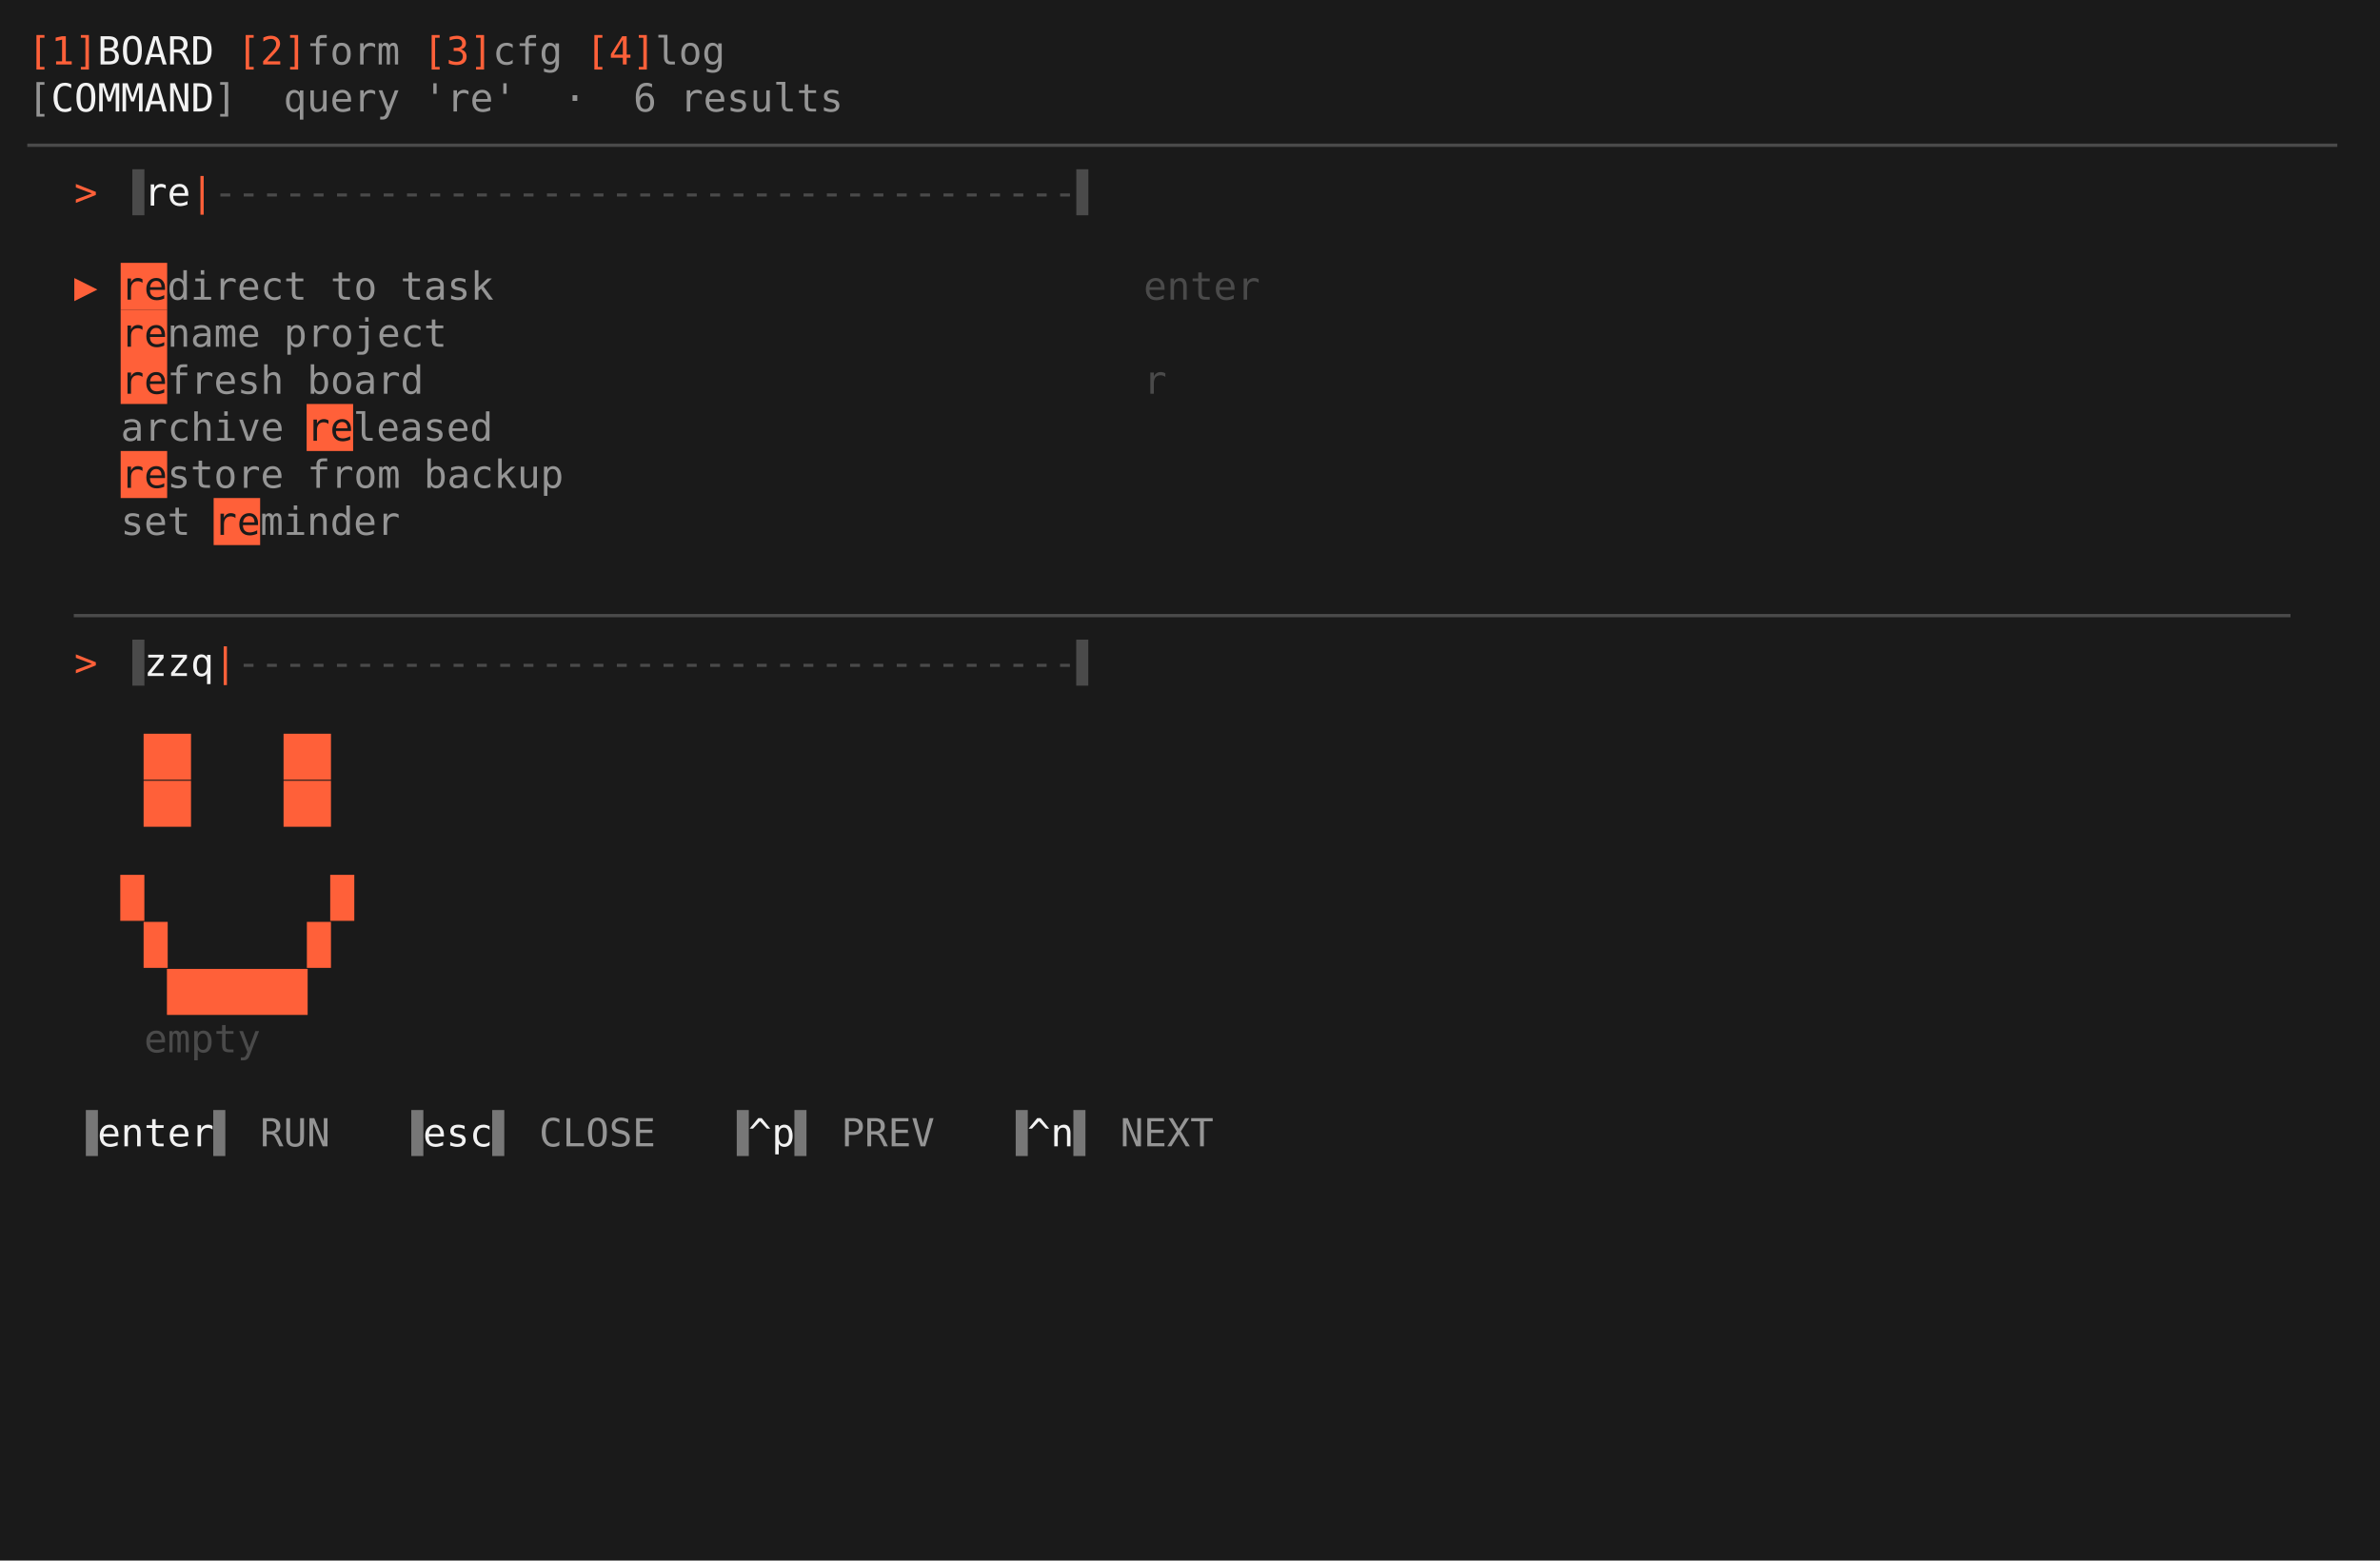
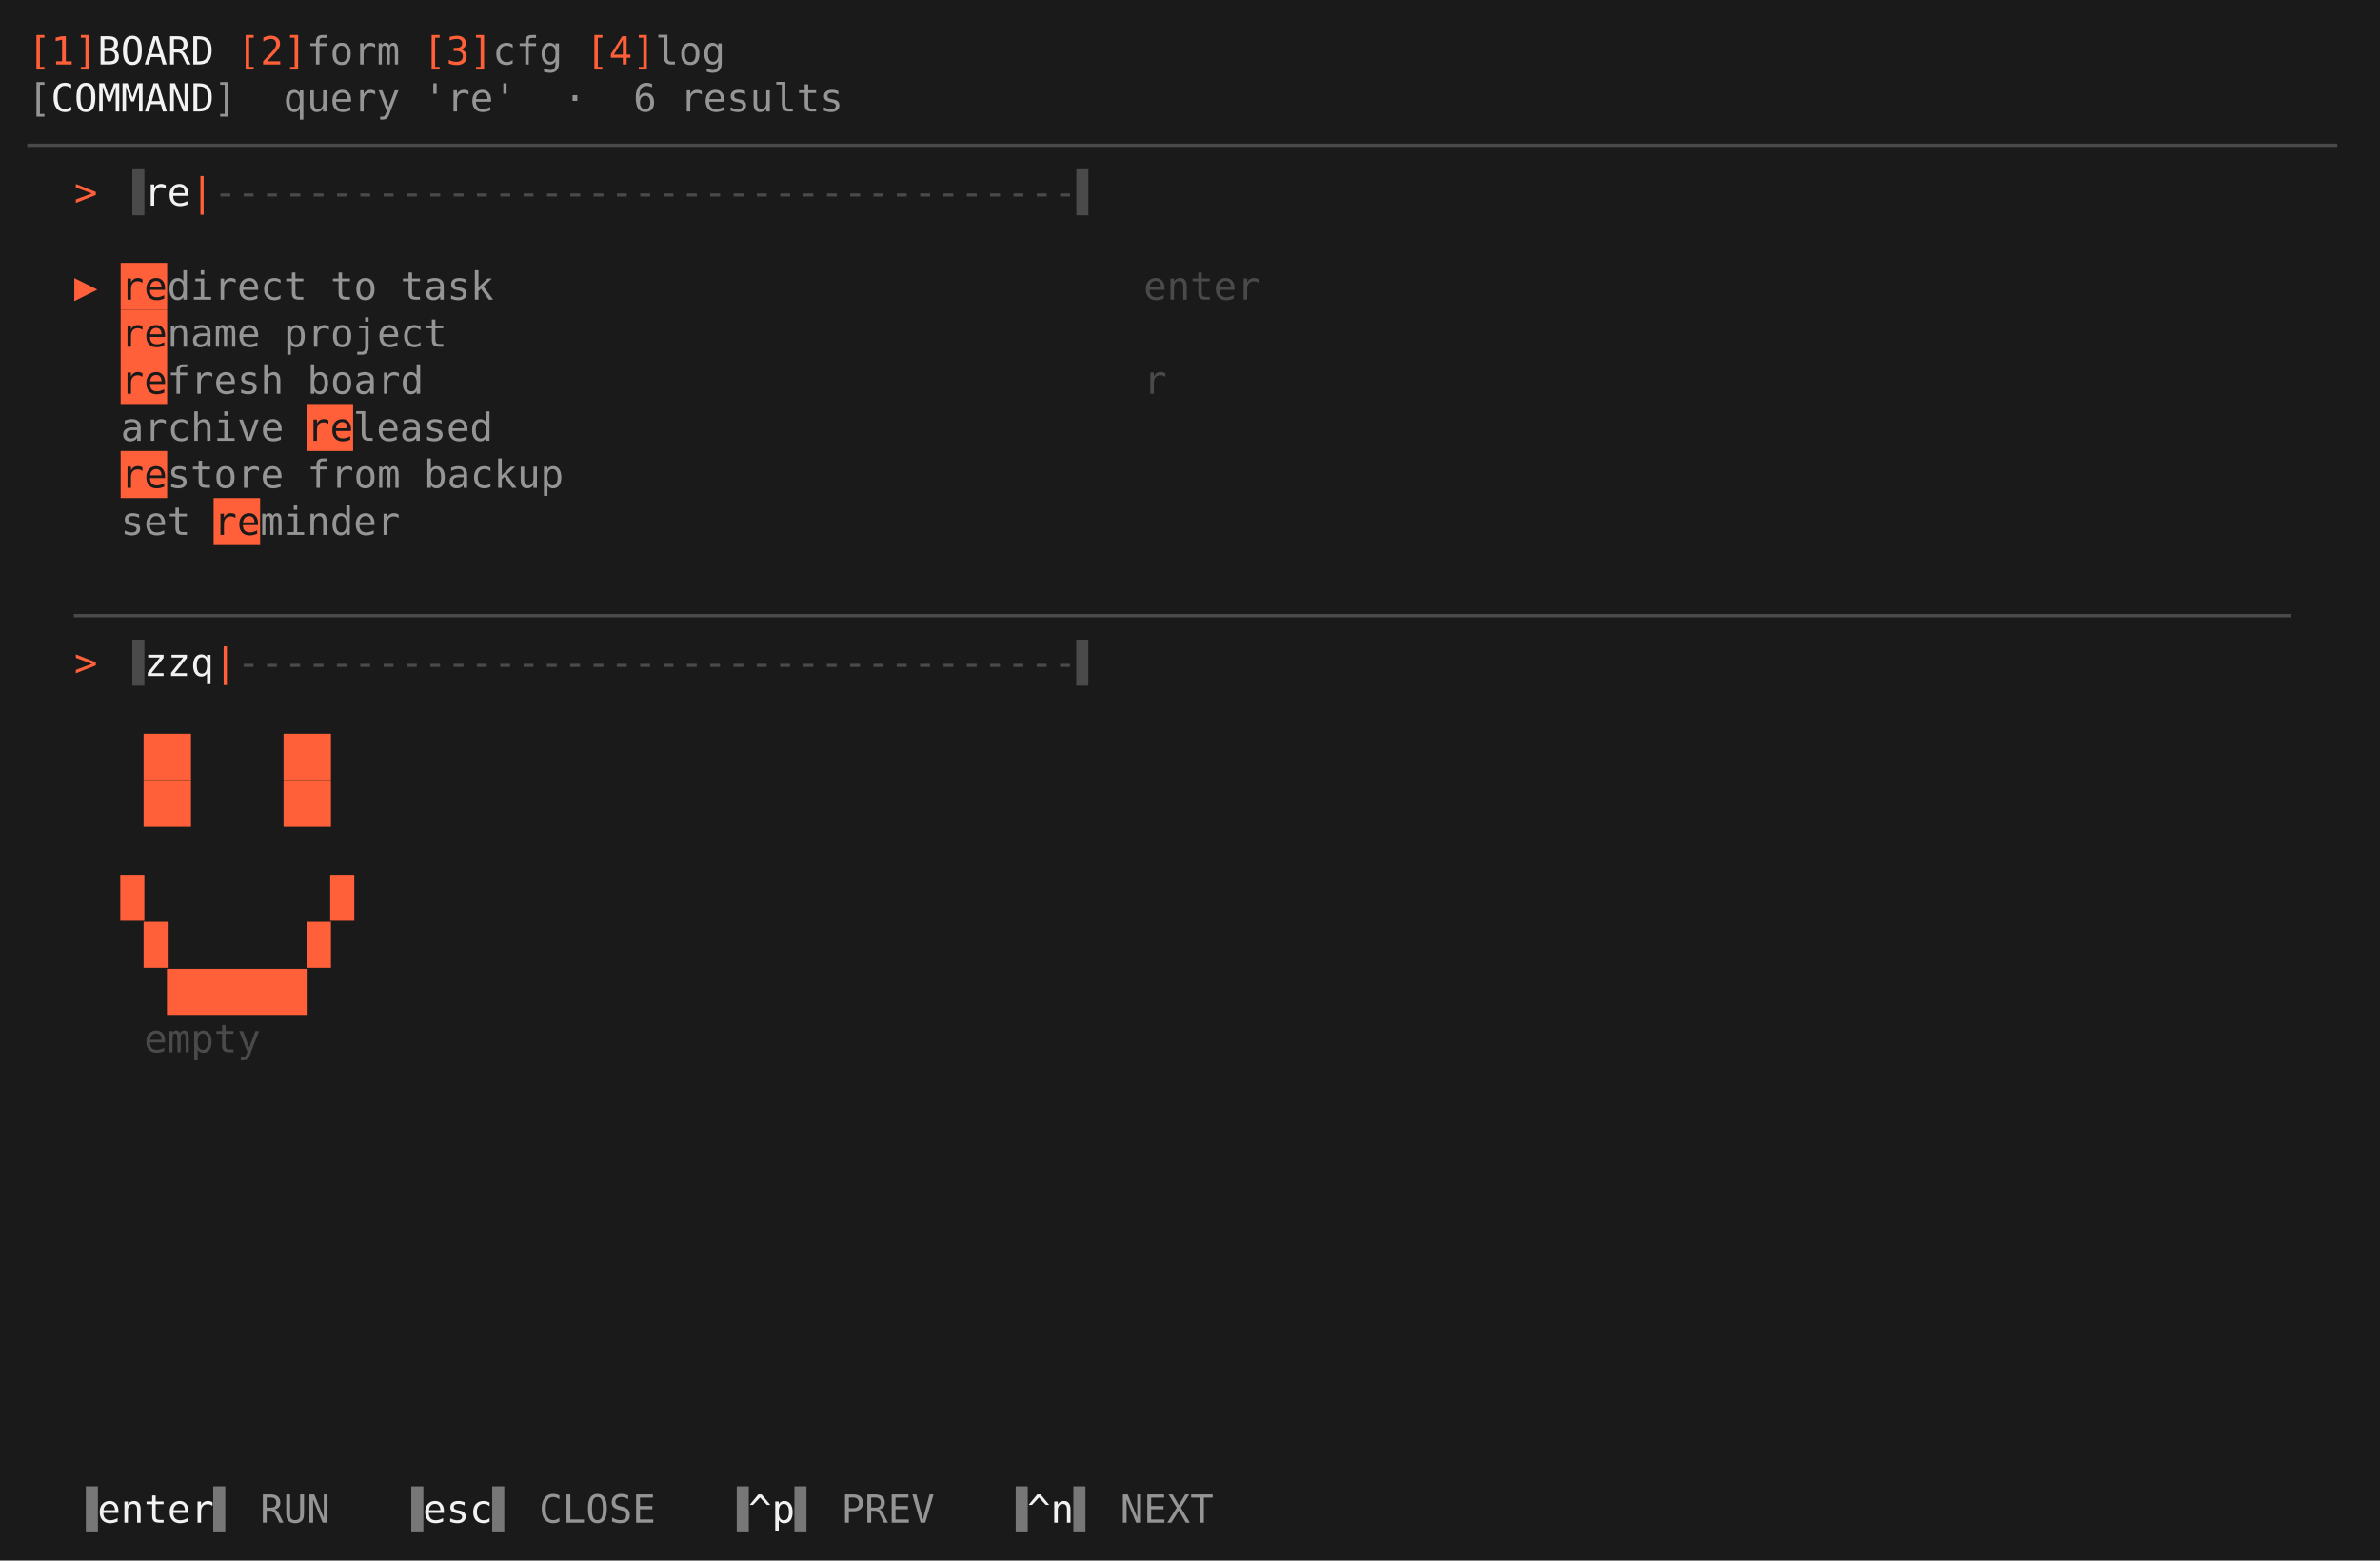
<svg xmlns="http://www.w3.org/2000/svg" viewBox="0 0 860.0 564.0" role="img" aria-label="taskboard · industrial · S6 command palette">
  <rect width="860.0" height="564.0" fill="#1a1a1a" />
  <g font-family="ui-monospace,SFMono-Regular,'DejaVu Sans Mono','Cascadia Mono',Menlo,Consolas,'Liberation Mono',monospace" font-size="14.0" xml:space="preserve" style="white-space:pre;font-variant-ligatures:none">
    <text x="10.0" y="23.3" fill="#ff6039">[1]</text>
    <text x="35.2" y="23.3" fill="#f2f2f2">BOARD</text>
    <text x="85.6" y="23.3" fill="#ff6039">[2]</text>
    <text x="110.8" y="23.3" fill="#959595">form</text>
    <text x="152.8" y="23.3" fill="#ff6039">[3]</text>
    <text x="178.0" y="23.3" fill="#959595">cfg</text>
    <text x="211.6" y="23.3" fill="#ff6039">[4]</text>
    <text x="236.8" y="23.3" fill="#959595">log</text>
    <text x="10.0" y="40.3" fill="#959595">[</text>
    <text x="18.4" y="40.3" fill="#f2f2f2">COMMAND</text>
    <text x="77.2" y="40.3" fill="#959595">]</text>
    <text x="102.4" y="40.3" fill="#959595">query 're'  ·  6 results</text>
    <text x="10.0" y="57.3" fill="#4a4a4a">───────────────────────────────────────────────────────────────────────────────────────────────────</text>
    <text x="26.8" y="74.3" fill="#ff6039">&gt; </text>
    <text x="43.6" y="74.3" fill="#4a4a4a">▐</text>
    <text x="52.0" y="74.3" fill="#f2f2f2">re</text>
    <text x="68.8" y="74.3" fill="#ff6039">|</text>
    <text x="77.2" y="74.3" fill="#4a4a4a">-------------------------------------▌</text>
    <rect x="43.6" y="95.0" width="16.8" height="17.0" fill="#ff6039" />
    <text x="26.8" y="108.3" fill="#ff6039">▶</text>
    <text x="43.6" y="108.3" fill="#1a1a1a">re</text>
    <text x="60.4" y="108.3" fill="#959595">direct to task</text>
    <text x="413.2" y="108.3" fill="#4a4a4a">enter</text>
    <rect x="43.6" y="112.0" width="16.8" height="17.0" fill="#ff6039" />
    <text x="43.6" y="125.3" fill="#1a1a1a">re</text>
    <text x="60.4" y="125.3" fill="#959595">name project</text>
    <rect x="43.6" y="129.0" width="16.8" height="17.0" fill="#ff6039" />
    <text x="43.6" y="142.3" fill="#1a1a1a">re</text>
    <text x="60.4" y="142.3" fill="#959595">fresh board</text>
    <text x="413.2" y="142.3" fill="#4a4a4a">r</text>
    <rect x="110.8" y="146.0" width="16.8" height="17.0" fill="#ff6039" />
    <text x="43.6" y="159.3" fill="#959595">archive </text>
    <text x="110.8" y="159.3" fill="#1a1a1a">re</text>
    <text x="127.6" y="159.3" fill="#959595">leased</text>
    <rect x="43.6" y="163.0" width="16.8" height="17.0" fill="#ff6039" />
    <text x="43.6" y="176.3" fill="#1a1a1a">re</text>
    <text x="60.4" y="176.3" fill="#959595">store from backup</text>
    <rect x="77.2" y="180.0" width="16.8" height="17.0" fill="#ff6039" />
    <text x="43.6" y="193.3" fill="#959595">set </text>
    <text x="77.2" y="193.3" fill="#1a1a1a">re</text>
    <text x="94.0" y="193.3" fill="#959595">minder</text>
    <text x="26.8" y="227.3" fill="#4a4a4a">───────────────────────────────────────────────────────────────────────────────────────────────</text>
    <text x="26.8" y="244.3" fill="#ff6039">&gt; </text>
    <text x="43.6" y="244.3" fill="#4a4a4a">▐</text>
    <text x="52.0" y="244.3" fill="#f2f2f2">zzq</text>
    <text x="77.2" y="244.3" fill="#ff6039">|</text>
    <text x="85.6" y="244.3" fill="#4a4a4a">------------------------------------▌</text>
    <text x="43.6" y="278.3" fill="#ff6039"> ██    ██ </text>
    <text x="43.6" y="295.3" fill="#ff6039"> ██    ██ </text>
    <text x="43.6" y="329.3" fill="#ff6039">█        █</text>
    <text x="43.6" y="346.3" fill="#ff6039"> █      █ </text>
    <text x="43.6" y="363.3" fill="#ff6039">  ██████  </text>
    <text x="43.6" y="380.3" fill="#4a4a4a"> empty</text>
-     <text x="26.8" y="414.3" fill="#777777">▐</text>
-     <text x="35.2" y="414.3" fill="#f2f2f2">enter</text>
-     <text x="77.2" y="414.3" fill="#777777">▌</text>
-     <text x="94.0" y="414.3" fill="#959595">RUN</text>
-     <text x="144.4" y="414.3" fill="#777777">▐</text>
-     <text x="152.8" y="414.3" fill="#f2f2f2">esc</text>
-     <text x="178.0" y="414.3" fill="#777777">▌</text>
-     <text x="194.8" y="414.3" fill="#959595">CLOSE</text>
-     <text x="262.0" y="414.3" fill="#777777">▐</text>
-     <text x="270.4" y="414.3" fill="#f2f2f2">^p</text>
-     <text x="287.2" y="414.3" fill="#777777">▌</text>
-     <text x="304.0" y="414.3" fill="#959595">PREV</text>
-     <text x="362.8" y="414.3" fill="#777777">▐</text>
-     <text x="371.2" y="414.3" fill="#f2f2f2">^n</text>
-     <text x="388.0" y="414.3" fill="#777777">▌</text>
-     <text x="404.8" y="414.3" fill="#959595">NEXT</text>
+     <text x="26.8" y="550.3" fill="#777777">▐</text>
+     <text x="35.2" y="550.3" fill="#f2f2f2">enter</text>
+     <text x="77.2" y="550.3" fill="#777777">▌</text>
+     <text x="94.0" y="550.3" fill="#959595">RUN</text>
+     <text x="144.4" y="550.3" fill="#777777">▐</text>
+     <text x="152.8" y="550.3" fill="#f2f2f2">esc</text>
+     <text x="178.0" y="550.3" fill="#777777">▌</text>
+     <text x="194.8" y="550.3" fill="#959595">CLOSE</text>
+     <text x="262.0" y="550.3" fill="#777777">▐</text>
+     <text x="270.4" y="550.3" fill="#f2f2f2">^p</text>
+     <text x="287.2" y="550.3" fill="#777777">▌</text>
+     <text x="304.0" y="550.3" fill="#959595">PREV</text>
+     <text x="362.8" y="550.3" fill="#777777">▐</text>
+     <text x="371.2" y="550.3" fill="#f2f2f2">^n</text>
+     <text x="388.0" y="550.3" fill="#777777">▌</text>
+     <text x="404.8" y="550.3" fill="#959595">NEXT</text>
  </g>
</svg>
